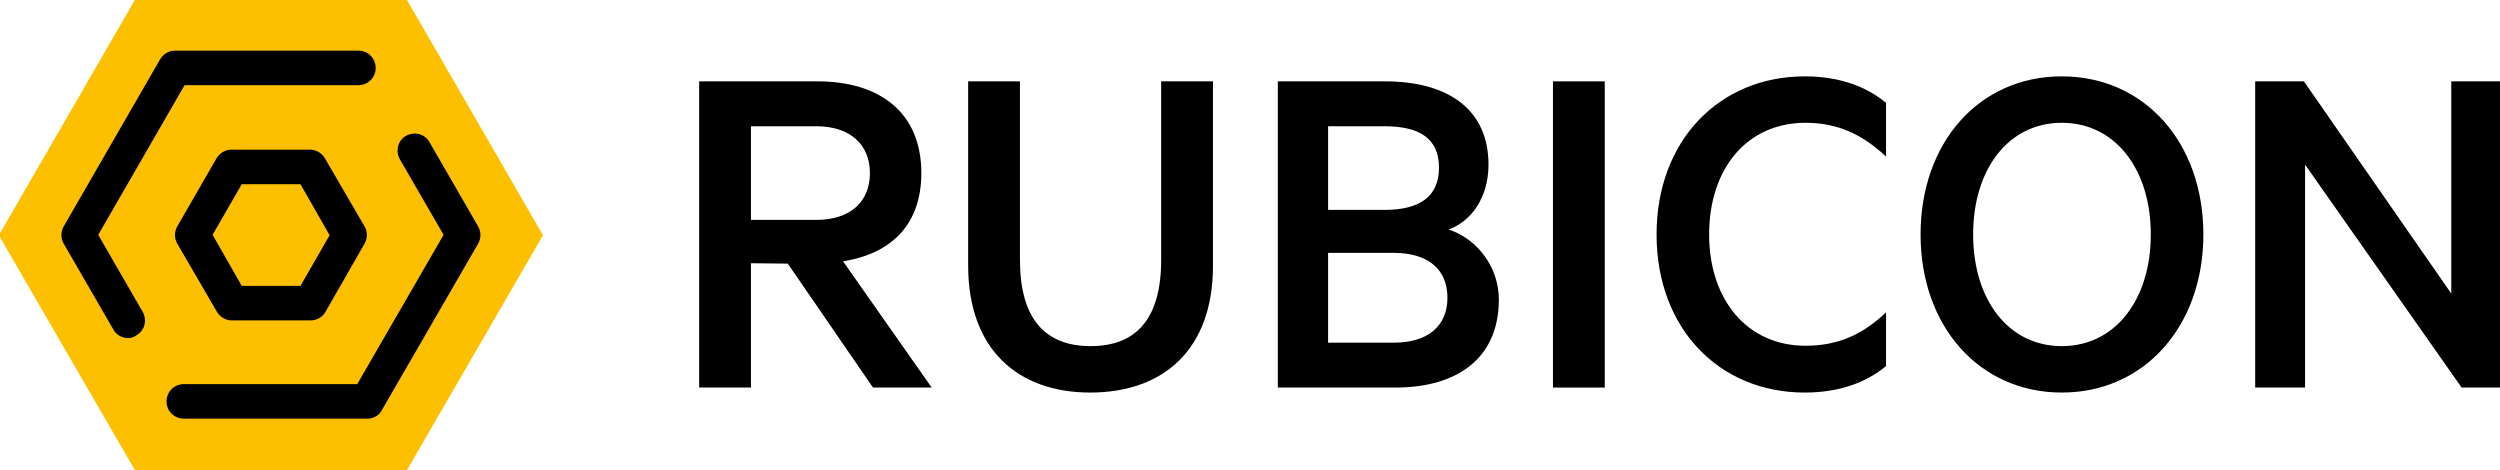
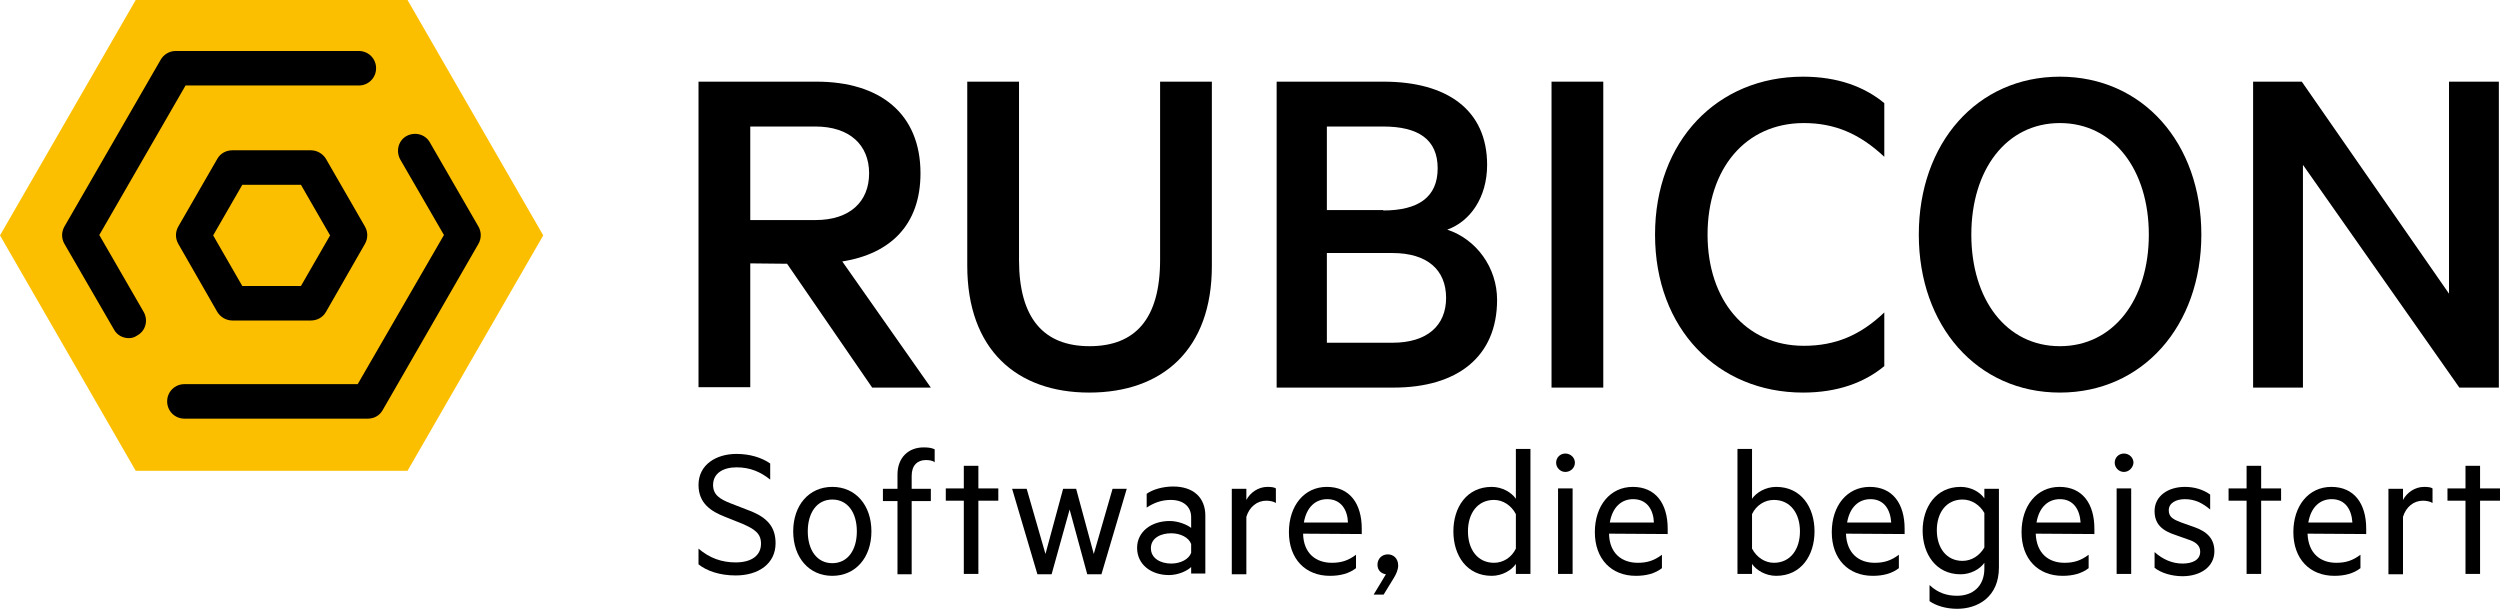
- <svg xmlns="http://www.w3.org/2000/svg" version="1.1" id="Layer_1" x="0px" y="0px" viewBox="0 0 651.5 122.3" style="enable-background:new 0 0 651.5 122.3;" xml:space="preserve">
+ <svg xmlns="http://www.w3.org/2000/svg" version="1.1" id="Ebene_1" x="0px" y="0px" viewBox="0 0 652.1 158.8" style="enable-background:new 0 0 652.1 158.8;" xml:space="preserve">
  <style type="text/css">
- 	.st0{fill:#FCC000;}
+ 	.st0{fill:#FCBF00;}
</style>
  <g id="Flaechen">
</g>
  <g id="Inhalt">
    <g>
      <g>
        <g>
-           <path d="M195.7,68.6V101h-13.5V21.2h30.8c16.5,0,27.1,8.3,27.1,23.9c0,13.4-7.8,21-20.4,23l23.1,32.9h-15.3l-22.2-32.3      L195.7,68.6L195.7,68.6z M195.7,57.3h17c9,0,14-4.8,14-12.2s-5.1-12.2-14-12.2h-17V57.3z" />
-           <path d="M252.3,69.2V21.2h13.5v46.5c0,15.3,6.5,22.5,18.4,22.5s18.4-7.1,18.4-22.5V21.2h13.5v48.1c0,21.8-12.9,33-32,33      C265.3,102.3,252.3,91.1,252.3,69.2z" />
-           <path d="M390.6,78.1c0,14.9-10.4,22.9-27,22.9H333V21.2h27.9c16.6,0,27,7.4,27,21.7c0,8.6-4.5,14.8-10.4,16.9      C385.1,62.3,390.6,69.7,390.6,78.1z M360.8,54.7c9.2,0,14.2-3.5,14.2-11s-4.9-10.8-14.2-10.8h-14.7v21.8H360.8z M346.1,89.3      h17.1c9.1,0,14-4.5,14-11.7c0-7.3-4.9-11.7-14-11.7h-17.1V89.3z" />
-           <path d="M418.2,101h-13.5V21.2h13.5V101z" />
-           <path d="M470.3,19.9c9,0,16,2.6,21.2,6.9v14c-6.4-6-12.9-8.8-21-8.8c-15.2,0-25.1,11.9-25.1,29.1c0,17,9.9,29,25.1,29      c8.2,0,14.7-2.7,21-8.7v14c-5.2,4.3-12.2,6.9-21.2,6.9c-22.2,0-38.6-16.6-38.6-41.2C431.7,36.6,448.1,19.9,470.3,19.9z" />
-           <path d="M537.3,102.3c-21.6,0-36.8-17.4-36.8-41.2c0-23.9,15.2-41.2,36.8-41.2c21.6,0,36.9,17.3,36.9,41.2      C574.2,84.9,558.9,102.3,537.3,102.3z M537.3,32c-14,0-23.1,12.2-23.1,29.1s9.1,29.1,23.1,29.1c14,0,23.2-12.2,23.2-29.1      S551.3,32,537.3,32z" />
-           <path d="M651.9,101h-10.4l-40.8-58.1V101h-13V21.2h12.7l38.4,55.3V21.2h13V101z" />
+           <path d="M182.2,143.1c2.9,2.5,6.1,3.6,9.7,3.6c4,0,6.6-1.7,6.6-4.9c0-2.7-1.7-3.8-4.9-5.2l-4.5-1.8c-3.6-1.4-6.9-3.5-6.9-8.3      c0-5.3,4.6-8.1,9.9-8.1c3.4,0,6.5,0.9,8.8,2.5v4.2c-2.5-2-5.2-3.2-8.8-3.2c-3.4,0-6.1,1.5-6.1,4.6c0,2.6,1.8,3.7,4.6,4.8      l4.9,1.9c4.7,1.8,6.8,4.3,6.8,8.5c0,5.3-4.4,8.4-10.4,8.4c-4.2,0-7.6-1.2-9.7-2.9L182.2,143.1L182.2,143.1z" />
+           <path d="M217.1,150.2c-6.1,0-10.2-4.8-10.2-11.6c0-6.8,4.1-11.6,10.2-11.6c6.1,0,10.2,4.8,10.2,11.6      C227.3,145.4,223.2,150.2,217.1,150.2z M217.1,130.3c-4,0-6.4,3.4-6.4,8.3s2.4,8.3,6.4,8.3c4,0,6.4-3.4,6.4-8.3      C223.5,133.7,221.1,130.3,217.1,130.3z" />
+           <path d="M243.9,120.6c-0.7-0.5-1.6-0.6-2.4-0.6c-2.2,0-3.7,1.4-3.7,4.1v3.4h5v3.2h-5v19.1h-3.7v-19.1h-3.8v-3.2h3.8v-3.7      c0-4.5,2.9-7.1,6.8-7.1c1.2,0,2.1,0.1,2.9,0.5V120.6z" />
+           <path d="M255.2,149.7h-3.8v-19.1h-4.7v-3.2h4.7v-5.9h3.8v5.9h5.2v3.2h-5.2V149.7z" />
+           <path d="M285.3,144.5l4.9-17h3.7l-6.6,22.3h-3.7l-4.6-16.9l-4.7,16.9h-3.7l-6.6-22.3h3.8l4.9,17l4.6-17h3.4L285.3,144.5z" />
+           <path d="M310.7,134.9c0-2.8-2.1-4.5-5.3-4.5c-2.5,0-4.5,0.8-6.3,2v-3.6c1.5-1.1,4.2-1.9,6.9-1.9c5.3,0,8.4,2.9,8.4,7.6v15.1      h-3.7v-1.7c-0.9,0.9-3.2,2.1-5.8,2.1c-4.6,0-8.3-2.7-8.3-7.1c0-4.2,3.7-7,8.5-7c2.3,0,4.6,1,5.6,1.8L310.7,134.9L310.7,134.9z       M310.7,141.9c-0.6-1.7-2.8-2.8-5.2-2.8c-2.7,0-5.3,1.2-5.3,3.9c0,2.7,2.6,4,5.3,4c2.4,0,4.6-1.1,5.2-2.8V141.9z" />
+           <path d="M332.8,131.2c-0.6-0.4-1.6-0.6-2.5-0.6c-2.4,0-4.4,1.6-5.2,4.2v15h-3.8v-22.3h3.8v2.9c1-1.9,3.1-3.4,5.5-3.4      c1,0,1.8,0.1,2.2,0.4L332.8,131.2L332.8,131.2z" />
+           <path d="M339.9,139.2c0.1,5.2,3.4,7.6,7.5,7.6c2.5,0,4.3-0.6,6.3-2.1v3.5c-1.8,1.4-4.1,2-6.8,2c-6.4,0-10.7-4.4-10.7-11.4      c0-6.9,4-11.8,9.9-11.8c6,0,9.1,4.4,9.1,10.9v1.4L339.9,139.2L339.9,139.2z M340.1,136.3h11.5c-0.1-3.3-1.8-6.1-5.4-6.1      C343.2,130.2,340.8,132.2,340.1,136.3z" />
+           <path d="M361.5,149.8c-1.3-0.2-2.2-1.1-2.2-2.5c0-1.6,1.2-2.7,2.7-2.7s2.7,1.1,2.7,2.9c0,1.1-0.5,2.2-1.1,3.2l-2.7,4.4h-2.6      L361.5,149.8z" />
+           <path d="M395.4,147.1c-1.1,1.6-3.5,3.1-6.3,3.1c-6.5,0-10-5.3-10-11.6c0-6.3,3.5-11.6,10-11.6c2.8,0,5.2,1.5,6.3,3.1v-13h3.8      v32.6h-3.8V147.1z M395.4,134.1c-1.2-2.3-3.4-3.7-5.7-3.7c-4.3,0-6.8,3.5-6.8,8.2c0,4.7,2.5,8.2,6.8,8.2c2.4,0,4.6-1.4,5.7-3.7      V134.1z" />
+           <path d="M408.3,123.1c-1.3,0-2.4-1.1-2.4-2.4c0-1.4,1.1-2.4,2.4-2.4c1.4,0,2.5,1.1,2.5,2.4C410.8,122,409.7,123.1,408.3,123.1z       M410.2,149.7h-3.8v-22.3h3.8V149.7z" />
+           <path d="M419.7,139.2c0.1,5.2,3.4,7.6,7.5,7.6c2.5,0,4.3-0.6,6.3-2.1v3.5c-1.8,1.4-4.1,2-6.8,2c-6.4,0-10.7-4.4-10.7-11.4      c0-6.9,4-11.8,9.9-11.8c6,0,9.1,4.4,9.1,10.9v1.4L419.7,139.2L419.7,139.2z M419.9,136.3h11.5c-0.1-3.3-1.8-6.1-5.4-6.1      C423,130.2,420.6,132.2,419.9,136.3z" />
+           <path d="M457,149.7h-3.8v-32.6h3.8v13c1.1-1.6,3.5-3.1,6.3-3.1c6.5,0,10,5.3,10,11.6c0,6.3-3.5,11.6-10,11.6      c-2.8,0-5.2-1.5-6.3-3.1L457,149.7L457,149.7z M457,143.1c1.2,2.3,3.4,3.7,5.7,3.7c4.3,0,6.8-3.5,6.8-8.2c0-4.7-2.5-8.2-6.8-8.2      c-2.4,0-4.6,1.4-5.7,3.7V143.1z" />
+           <path d="M481.5,139.2c0.2,5.2,3.4,7.6,7.5,7.6c2.5,0,4.3-0.6,6.3-2.1v3.5c-1.8,1.4-4.1,2-6.8,2c-6.4,0-10.7-4.4-10.7-11.4      c0-6.9,4-11.8,9.9-11.8c6,0,9.1,4.4,9.1,10.9v1.4L481.5,139.2L481.5,139.2z M481.8,136.3h11.5c-0.2-3.3-1.8-6.1-5.4-6.1      C484.9,130.2,482.5,132.2,481.8,136.3z" />
+           <path d="M517.6,146.8c-1.1,1.6-3.5,3-6.2,3c-6.5,0-9.9-5.4-9.9-11.4c0-6,3.4-11.4,9.9-11.4c2.8,0,5.1,1.4,6.2,3v-2.5h3.8V148      c0,7.8-5.6,10.8-10.9,10.8c-2.9,0-5.5-0.8-7.2-2v-4.2c2.2,2.1,4.6,2.8,7.2,2.8c4,0,7.1-2.4,7.1-7.1V146.8z M517.6,133.8      c-1.2-2.1-3.3-3.5-5.7-3.5c-4.2,0-6.7,3.4-6.7,8c0,4.6,2.5,8,6.7,8c2.4,0,4.5-1.4,5.7-3.5V133.8z" />
+           <path d="M531,139.2c0.2,5.2,3.4,7.6,7.5,7.6c2.5,0,4.3-0.6,6.3-2.1v3.5c-1.8,1.4-4.1,2-6.8,2c-6.4,0-10.7-4.4-10.7-11.4      c0-6.9,4-11.8,9.9-11.8c6,0,9.1,4.4,9.1,10.9v1.4L531,139.2L531,139.2z M531.2,136.3h11.5c-0.2-3.3-1.8-6.1-5.4-6.1      C534.3,130.2,531.9,132.2,531.2,136.3z" />
+           <path d="M554,123.1c-1.3,0-2.4-1.1-2.4-2.4c0-1.4,1.1-2.4,2.4-2.4c1.4,0,2.5,1.1,2.5,2.4C556.4,122,555.3,123.1,554,123.1z       M555.9,149.7h-3.8v-22.3h3.8V149.7z" />
+           <path d="M562,144c2.1,1.9,4.6,3,7.3,3c2.5,0,4.6-0.9,4.6-3.1c0-1.7-1.3-2.6-3.2-3.2l-3.1-1.1c-3.4-1.1-5.6-2.7-5.6-6.3      c0-3.9,3.5-6.3,7.9-6.3c2.5,0,4.8,0.7,6.6,2v3.9c-1.9-1.6-3.9-2.7-6.6-2.7c-2.3,0-4.2,1-4.2,2.9c0,1.8,1.2,2.4,3.3,3.2l3.4,1.2      c3.4,1.2,5.2,3.1,5.2,6.3c0,4.1-3.7,6.5-8.3,6.5c-2.9,0-5.7-0.9-7.3-2.2L562,144L562,144z" />
+           <path d="M589.8,149.7h-3.8v-19.1h-4.7v-3.2h4.7v-5.9h3.8v5.9h5.2v3.2h-5.2V149.7z" />
+           <path d="M601.9,139.2c0.2,5.2,3.4,7.6,7.5,7.6c2.5,0,4.3-0.6,6.3-2.1v3.5c-1.8,1.4-4.1,2-6.8,2c-6.4,0-10.7-4.4-10.7-11.4      c0-6.9,4-11.8,9.9-11.8c6,0,9.1,4.4,9.1,10.9v1.4L601.9,139.2L601.9,139.2z M602.1,136.3h11.5c-0.2-3.3-1.8-6.1-5.4-6.1      C605.2,130.2,602.8,132.2,602.1,136.3z" />
+           <path d="M634.5,131.2c-0.6-0.4-1.6-0.6-2.5-0.6c-2.4,0-4.4,1.6-5.2,4.2v15H623v-22.3h3.8v2.9c1-1.9,3.1-3.4,5.5-3.4      c1,0,1.8,0.1,2.2,0.4L634.5,131.2L634.5,131.2z" />
+           <path d="M646.9,149.7h-3.8v-19.1h-4.7v-3.2h4.7v-5.9h3.8v5.9h5.2v3.2h-5.2V149.7z" />
+         </g>
+         <g>
+           <path d="M195.7,68.7v32.3h-13.5V21.3h30.8c16.5,0,27.1,8.3,27.1,23.9c0,13.4-7.8,21-20.4,23l23.1,32.9h-15.3l-22.2-32.3      L195.7,68.7L195.7,68.7z M195.7,57.4h17c9,0,14-4.8,14-12.2c0-7.4-5.1-12.2-14-12.2h-17V57.4z" />
+           <path d="M252.3,69.3V21.3h13.5v46.5c0,15.3,6.5,22.5,18.4,22.5s18.4-7.1,18.4-22.5V21.3h13.5v48.1c0,21.8-12.9,33-32,33      C265.2,102.4,252.3,91.2,252.3,69.3z" />
+           <path d="M390.5,78.2c0,14.9-10.4,22.9-27,22.9H333V21.3h27.9c16.6,0,27,7.4,27,21.7c0,8.6-4.5,14.8-10.4,16.9      C385.1,62.4,390.5,69.8,390.5,78.2z M360.8,54.9c9.2,0,14.2-3.5,14.2-11S370,33,360.8,33h-14.7v21.8H360.8z M346.1,89.4h17.1      c9.1,0,14-4.5,14-11.7c0-7.3-4.9-11.7-14-11.7h-17.1V89.4z" />
+           <path d="M418.2,101.1h-13.5V21.3h13.5L418.2,101.1L418.2,101.1z" />
+           <path d="M470.3,20c9,0,16,2.6,21.2,6.9v14c-6.4-6-12.9-8.8-21-8.8c-15.2,0-25.1,11.9-25.1,29.1c0,17,9.9,29,25.1,29      c8.2,0,14.7-2.7,21-8.7v14c-5.2,4.3-12.2,6.9-21.2,6.9c-22.2,0-38.6-16.6-38.6-41.2C431.7,36.7,448,20,470.3,20z" />
+           <path d="M537.3,102.4c-21.6,0-36.8-17.4-36.8-41.2c0-23.9,15.2-41.2,36.8-41.2c21.6,0,36.9,17.3,36.9,41.2      C574.2,85,558.9,102.4,537.3,102.4z M537.3,32.1c-14,0-23.1,12.2-23.1,29.1s9.1,29.1,23.1,29.1c14,0,23.2-12.2,23.2-29.1      S551.3,32.1,537.3,32.1z" />
+           <path d="M651.9,101.1h-10.4L600.7,43v58.1h-13V21.3h12.7l38.4,55.3V21.3h13V101.1z" />
        </g>
      </g>
-       <polygon class="st0" points="35.2,-0.1 -0.3,61.3 35.2,122.6 106,122.6 141.5,61.3 106,-0.1   " />
-       <path d="M80.9,83.5H60.4c-1.6,0-3.1-0.9-3.9-2.3L46.2,63.5c-0.8-1.4-0.8-3.1,0-4.5l10.2-17.7c0.8-1.4,2.3-2.3,3.9-2.3h20.5    c1.6,0,3.1,0.9,3.9,2.3L95,59c0.8,1.4,0.8,3.1,0,4.5L84.8,81.3C84,82.7,82.5,83.5,80.9,83.5z M63,74.5h15.3l7.6-13.2L78.3,48H63    l-7.6,13.2L63,74.5z" />
-       <path d="M33.4,88.1c-1.6,0-3.1-0.8-3.9-2.3L16.6,63.5c-0.8-1.4-0.8-3.1,0-4.5l25.1-43.5c0.8-1.4,2.3-2.3,3.9-2.3h47.8    c2.5,0,4.5,2,4.5,4.5s-2,4.5-4.5,4.5H48.1l-22.5,39l11.6,20.1c1.2,2.2,0.5,4.9-1.7,6.1C34.9,87.9,34.1,88.1,33.4,88.1z" />
-       <path d="M95.7,109.1H47.9c-2.5,0-4.5-2-4.5-4.5s2-4.5,4.5-4.5h45.2l22.5-38.9l-11.4-19.7c-1.2-2.2-0.5-4.9,1.6-6.1    c2.2-1.2,4.9-0.5,6.1,1.6l12.7,22c0.8,1.4,0.8,3.1,0,4.5l-25.1,43.4C98.8,108.3,97.3,109.1,95.7,109.1z" />
+       <polygon class="st0" points="35.4,0 0,61.4 35.4,122.8 106.3,122.8 141.7,61.4 106.3,0   " />
+       <path d="M81.1,83.6H60.6c-1.6,0-3.1-0.9-3.9-2.2L46.5,63.6c-0.8-1.4-0.8-3.1,0-4.5l10.2-17.7c0.8-1.4,2.3-2.2,3.9-2.2h20.5    c1.6,0,3.1,0.9,3.9,2.2l10.2,17.7c0.8,1.4,0.8,3.1,0,4.5L85,81.4C84.2,82.8,82.7,83.6,81.1,83.6z M63.2,74.6h15.3l7.6-13.2    l-7.6-13.2H63.2l-7.6,13.2L63.2,74.6z" />
+       <path d="M33.6,88.2c-1.6,0-3.1-0.8-3.9-2.3L16.8,63.6c-0.8-1.4-0.8-3.1,0-4.5l25.1-43.5c0.8-1.4,2.3-2.3,3.9-2.3h47.8    c2.5,0,4.5,2,4.5,4.5s-2,4.5-4.5,4.5H48.4l-22.5,39l11.6,20.1c1.2,2.2,0.5,4.9-1.7,6.1C35.1,88,34.4,88.2,33.6,88.2z" />
+       <path d="M95.9,109.2H48.1c-2.5,0-4.5-2-4.5-4.5s2-4.5,4.5-4.5h45.2l22.5-38.9l-11.4-19.7c-1.2-2.2-0.5-4.9,1.6-6.1    c2.2-1.2,4.9-0.5,6.1,1.6l12.7,22c0.8,1.4,0.8,3.1,0,4.5L99.8,107C99,108.4,97.6,109.2,95.9,109.2z" />
    </g>
  </g>
  <g id="Abstand">
</g>
</svg>
